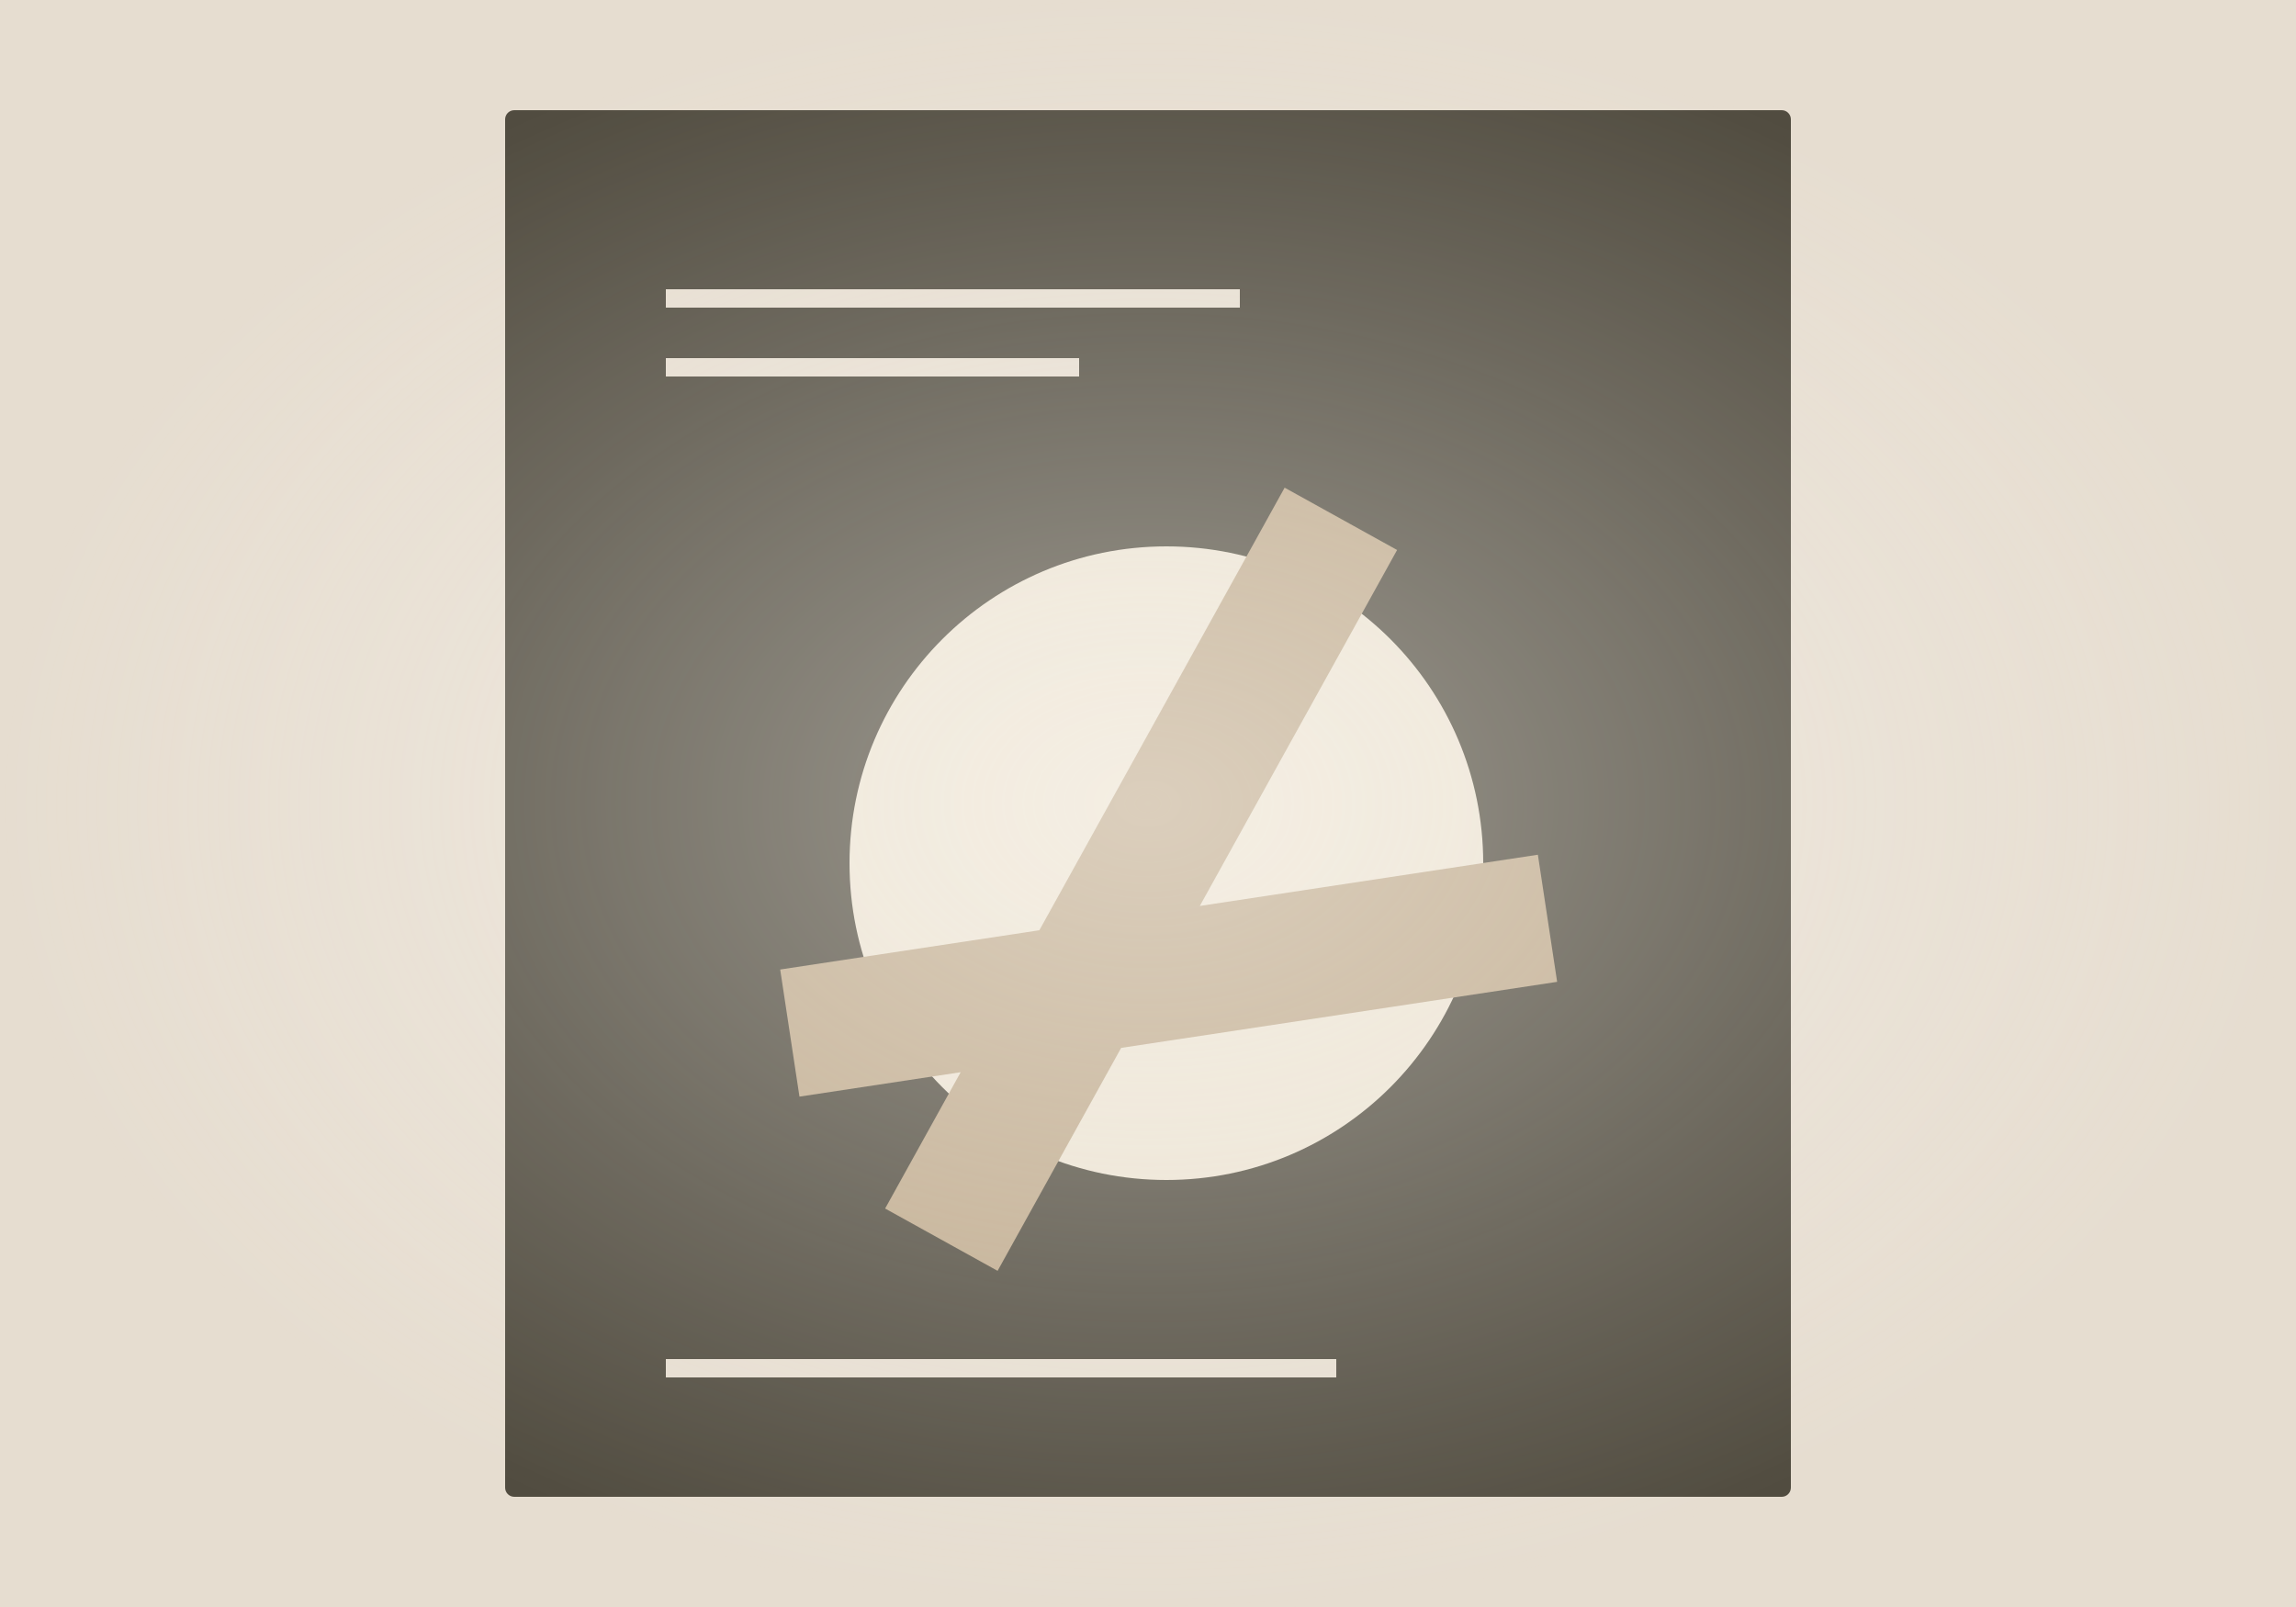
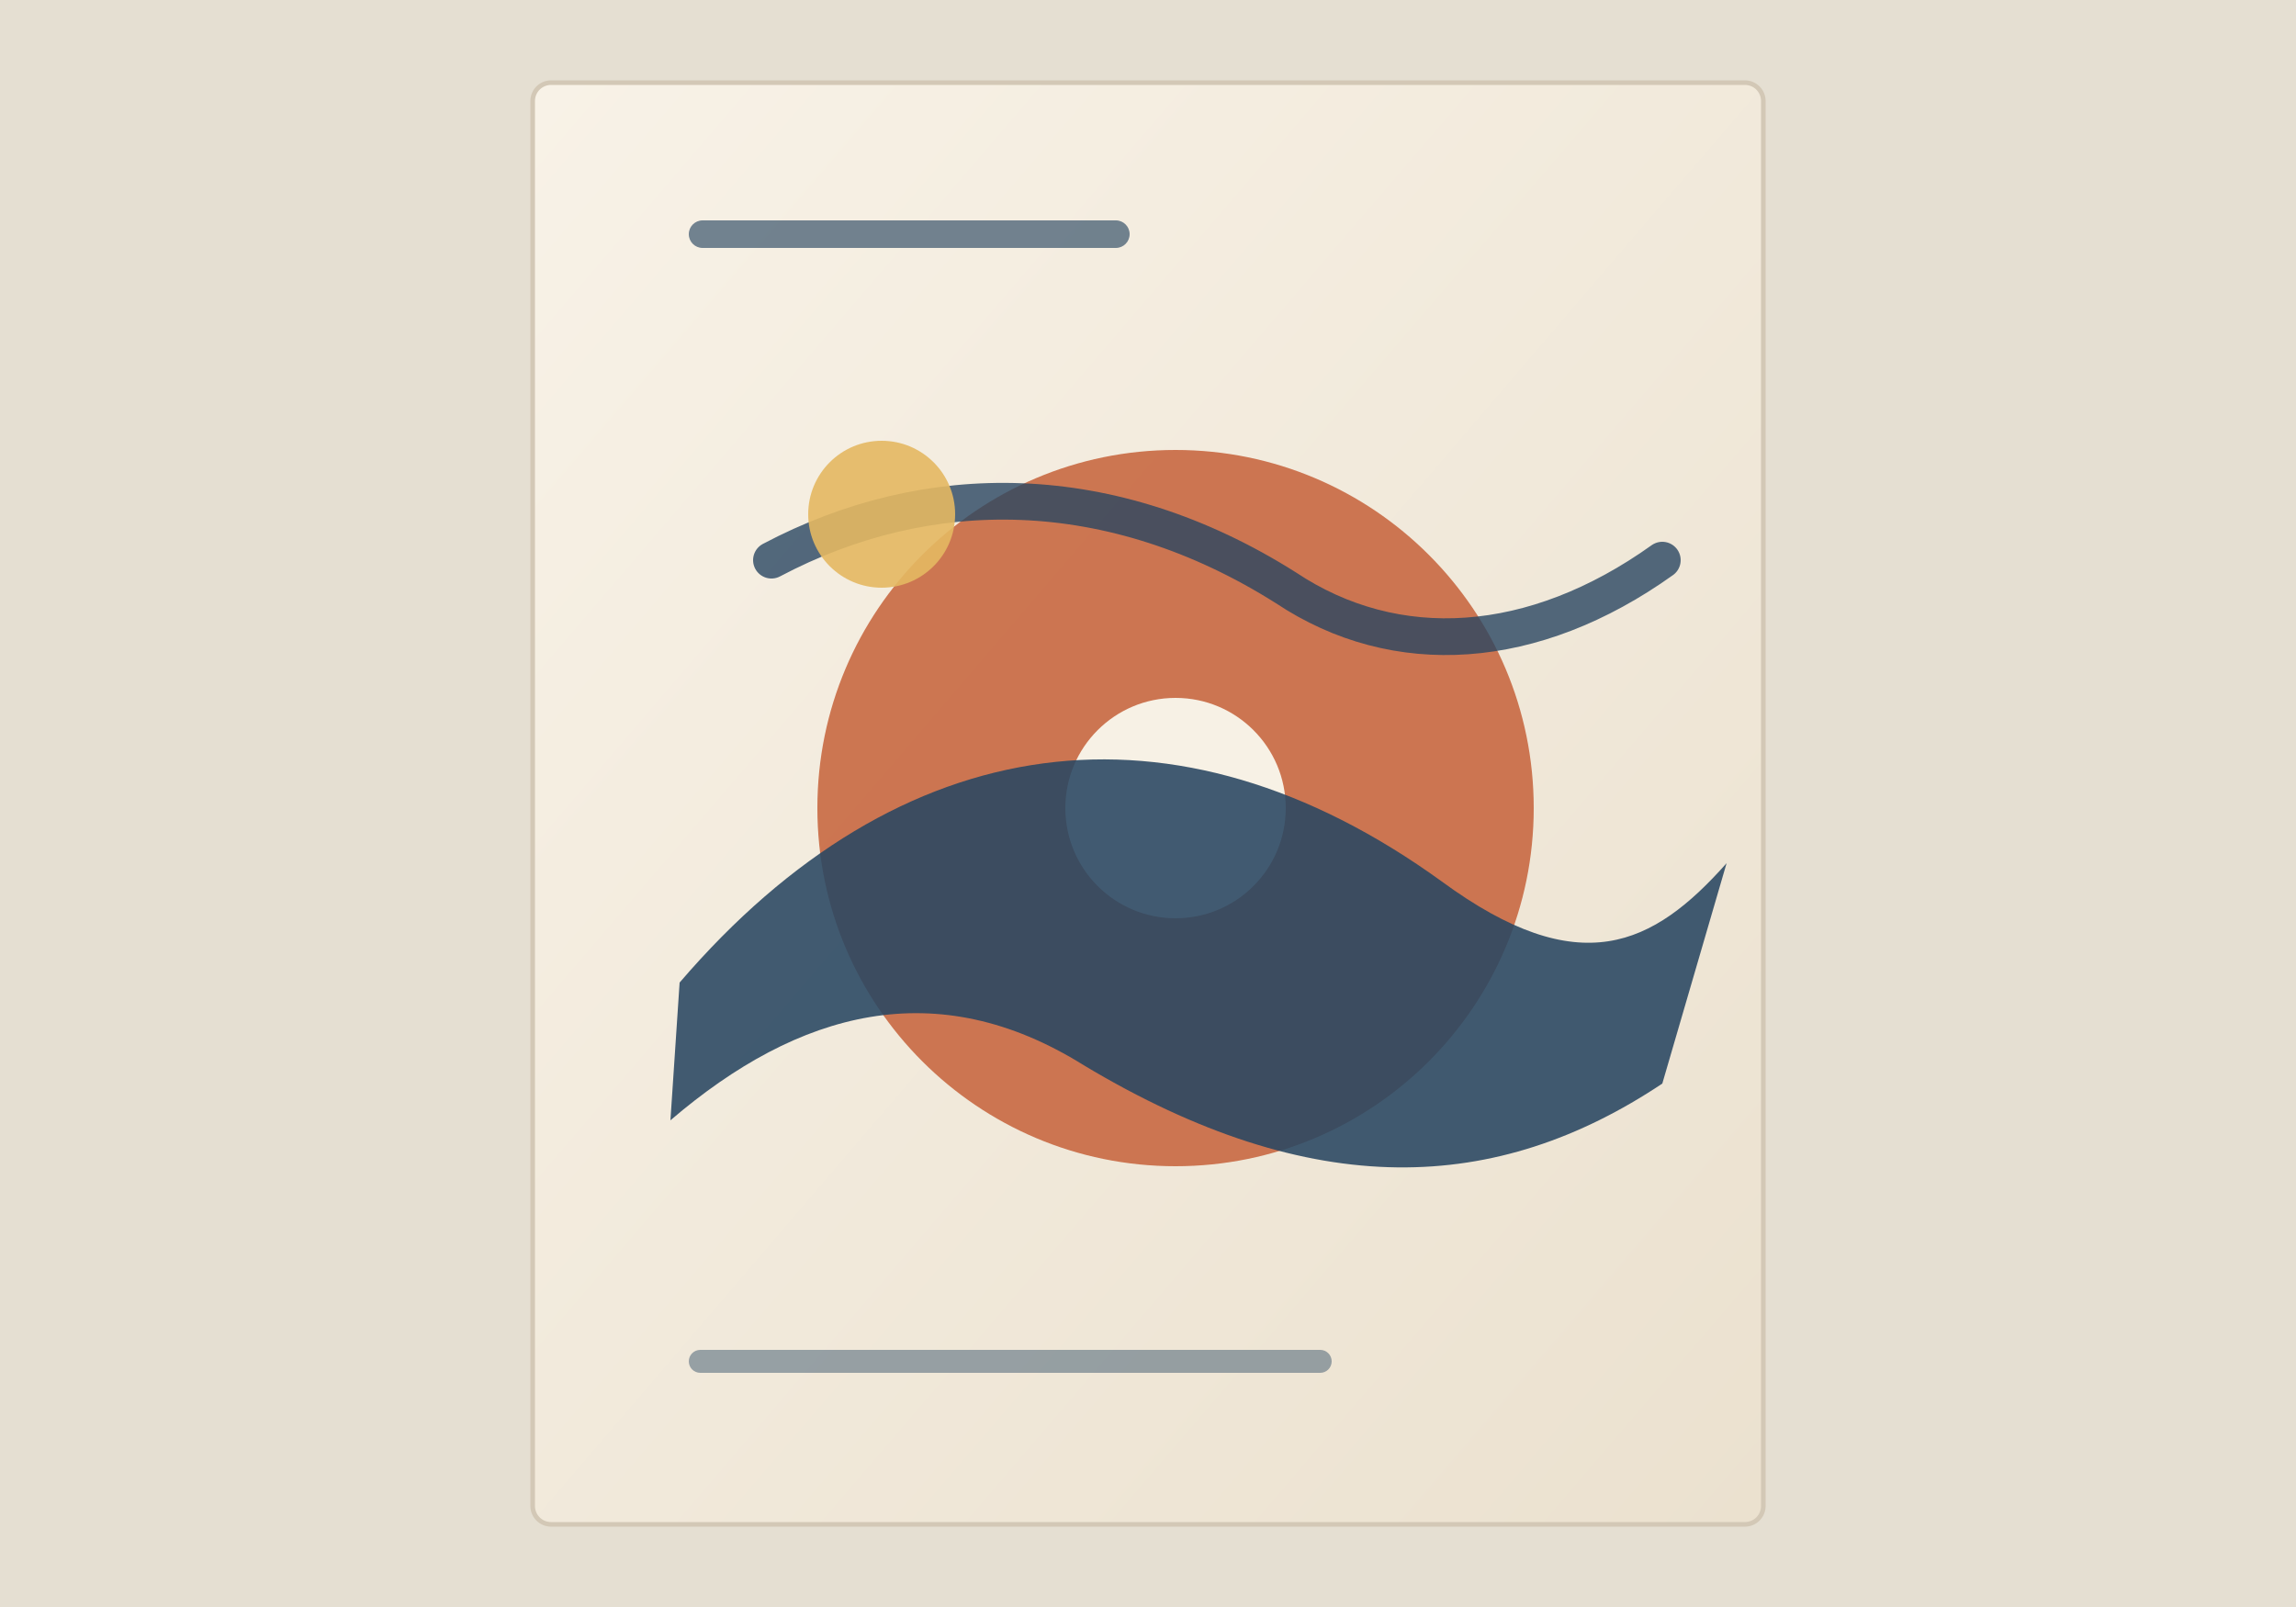
- <svg xmlns="http://www.w3.org/2000/svg" width="500" height="350" viewBox="0 0 500 350">
+ <svg xmlns="http://www.w3.org/2000/svg" width="500" height="350" viewBox="0 0 500 350" fill="none">
  <defs>
-     <linearGradient id="glass" x1="0" x2="1">
-       <stop stop-color="#ebe2d2" stop-opacity=".5" />
-       <stop offset=".5" stop-color="#ebe2d2" />
-       <stop offset="1" stop-color="#514c40" stop-opacity=".8" />
+     <linearGradient id="cotton" x1="0" y1="0" x2="1" y2="1">
+       <stop offset="0%" stop-color="#f8f2e7" />
+       <stop offset="100%" stop-color="#ebe1cf" />
    </linearGradient>
-     <radialGradient id="light">
-       <stop stop-color="#fffdf8" stop-opacity=".45" />
-       <stop offset="1" stop-color="#fffdf8" stop-opacity="0" />
-     </radialGradient>
  </defs>
-   <rect width="500" height="350" fill="#e6ddd0" />
-   <rect x="110" y="24" width="280" height="302" rx="2" fill="#514c40" />
-   <path d="M145 65h125m-125 15h90" stroke="#e6ddd0" stroke-width="4" />
-   <circle cx="254" cy="188" r="69" fill="#ebe2d2" />
-   <path d="M205 270 292 113M172 225l165-25" stroke="#bea98c" stroke-width="28" />
-   <path d="M145 298h146" stroke="#e6ddd0" stroke-width="4" />
-   <rect width="500" height="350" fill="url(#light)" />
+   <rect width="500" height="350" fill="#e5dfd2" />
+   <rect x="116" y="18" width="268" height="314" rx="4" fill="url(#cotton)" stroke="#d3c8b6" />
+   <circle cx="256" cy="176" r="78" fill="#c96b45" opacity="0.92" />
+   <circle cx="256" cy="176" r="24" fill="#f7f1e5" />
+   <path d="M148 214c48-56 108-64 166-22 30 22 46 14 62-4l-14 48c-36 24-76 26-126-4-32-20-62-12-90 12Z" fill="#294661" opacity="0.88" />
+   <path d="M168 122c34-18 74-18 112 6 24 16 54 14 82-6" stroke="#294661" stroke-width="8" stroke-linecap="round" opacity="0.8" />
+   <circle cx="192" cy="112" r="16" fill="#e4b862" opacity="0.9" />
+   <rect x="150" y="48" width="96" height="6" rx="3" fill="#294661" opacity="0.65" />
+   <rect x="150" y="294" width="140" height="5" rx="2.5" fill="#294661" opacity="0.45" />
</svg>
